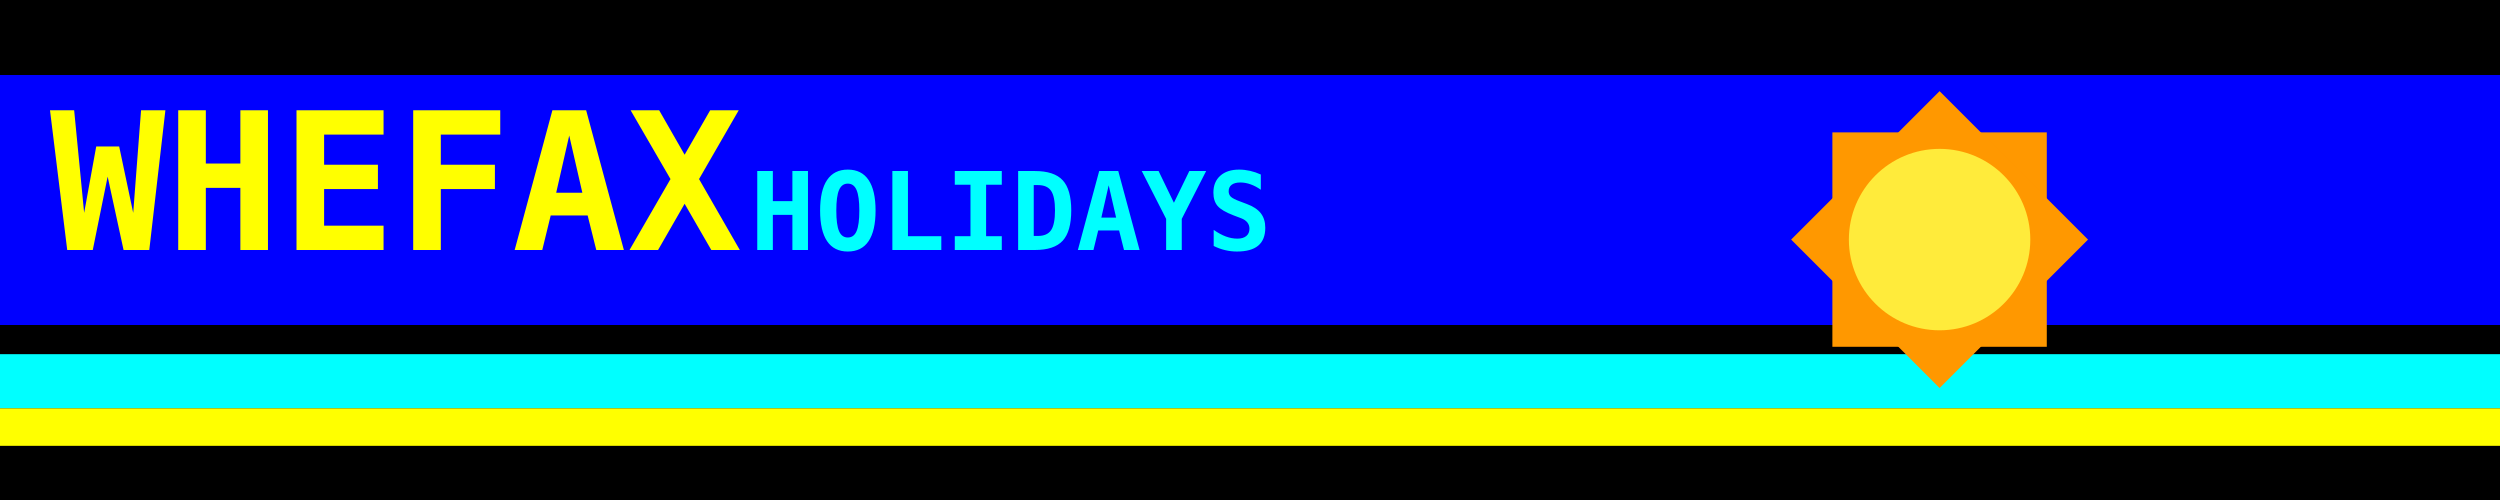
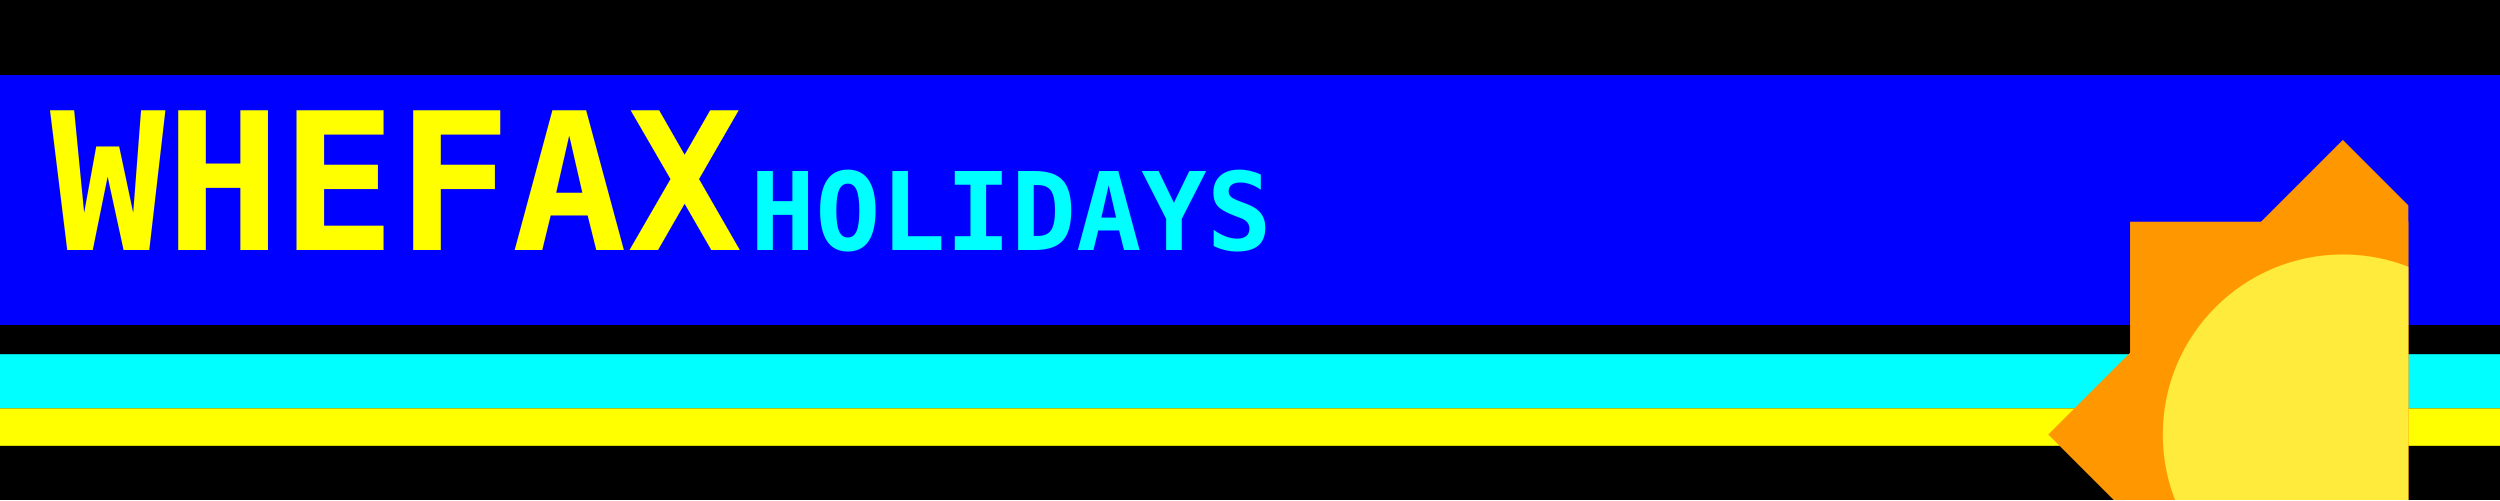
<svg xmlns="http://www.w3.org/2000/svg" width="1200" height="240">
  <rect width="1200" height="240" fill="#000" />
  <rect x="0" y="36" width="1200" height="120" fill="#00f" />
  <text x="24" y="120" font-family="monospace" font-size="92" font-weight="700" fill="#ff0">WHEFAX</text>
  <text x="360" y="120" font-family="monospace" font-size="52" font-weight="700" fill="#0ff">HOLIDAYS</text>
  <rect x="0" y="170" width="1200" height="26" fill="#0ff" />
  <rect x="0" y="196" width="1200" height="18" fill="#ff0" />
-   <svg x="836px" y="20px" width="190" height="190" viewBox="0 0 48 48">
+   <svg x="936px" y="20px" width="220" height="220" viewBox="0 0 28 28">
    <path fill="#FF9800" d="M11 11H37V37H11z" />
    <path fill="#FF9800" d="M11.272 11.272H36.728V36.728H11.272z" transform="rotate(-45.001 24 24)" />
    <path fill="#FFEB3B" d="M13,24c0,6.077,4.923,11,11,11c6.076,0,11-4.923,11-11s-4.924-11-11-11C17.923,13,13,17.923,13,24" />
  </svg>
</svg>
